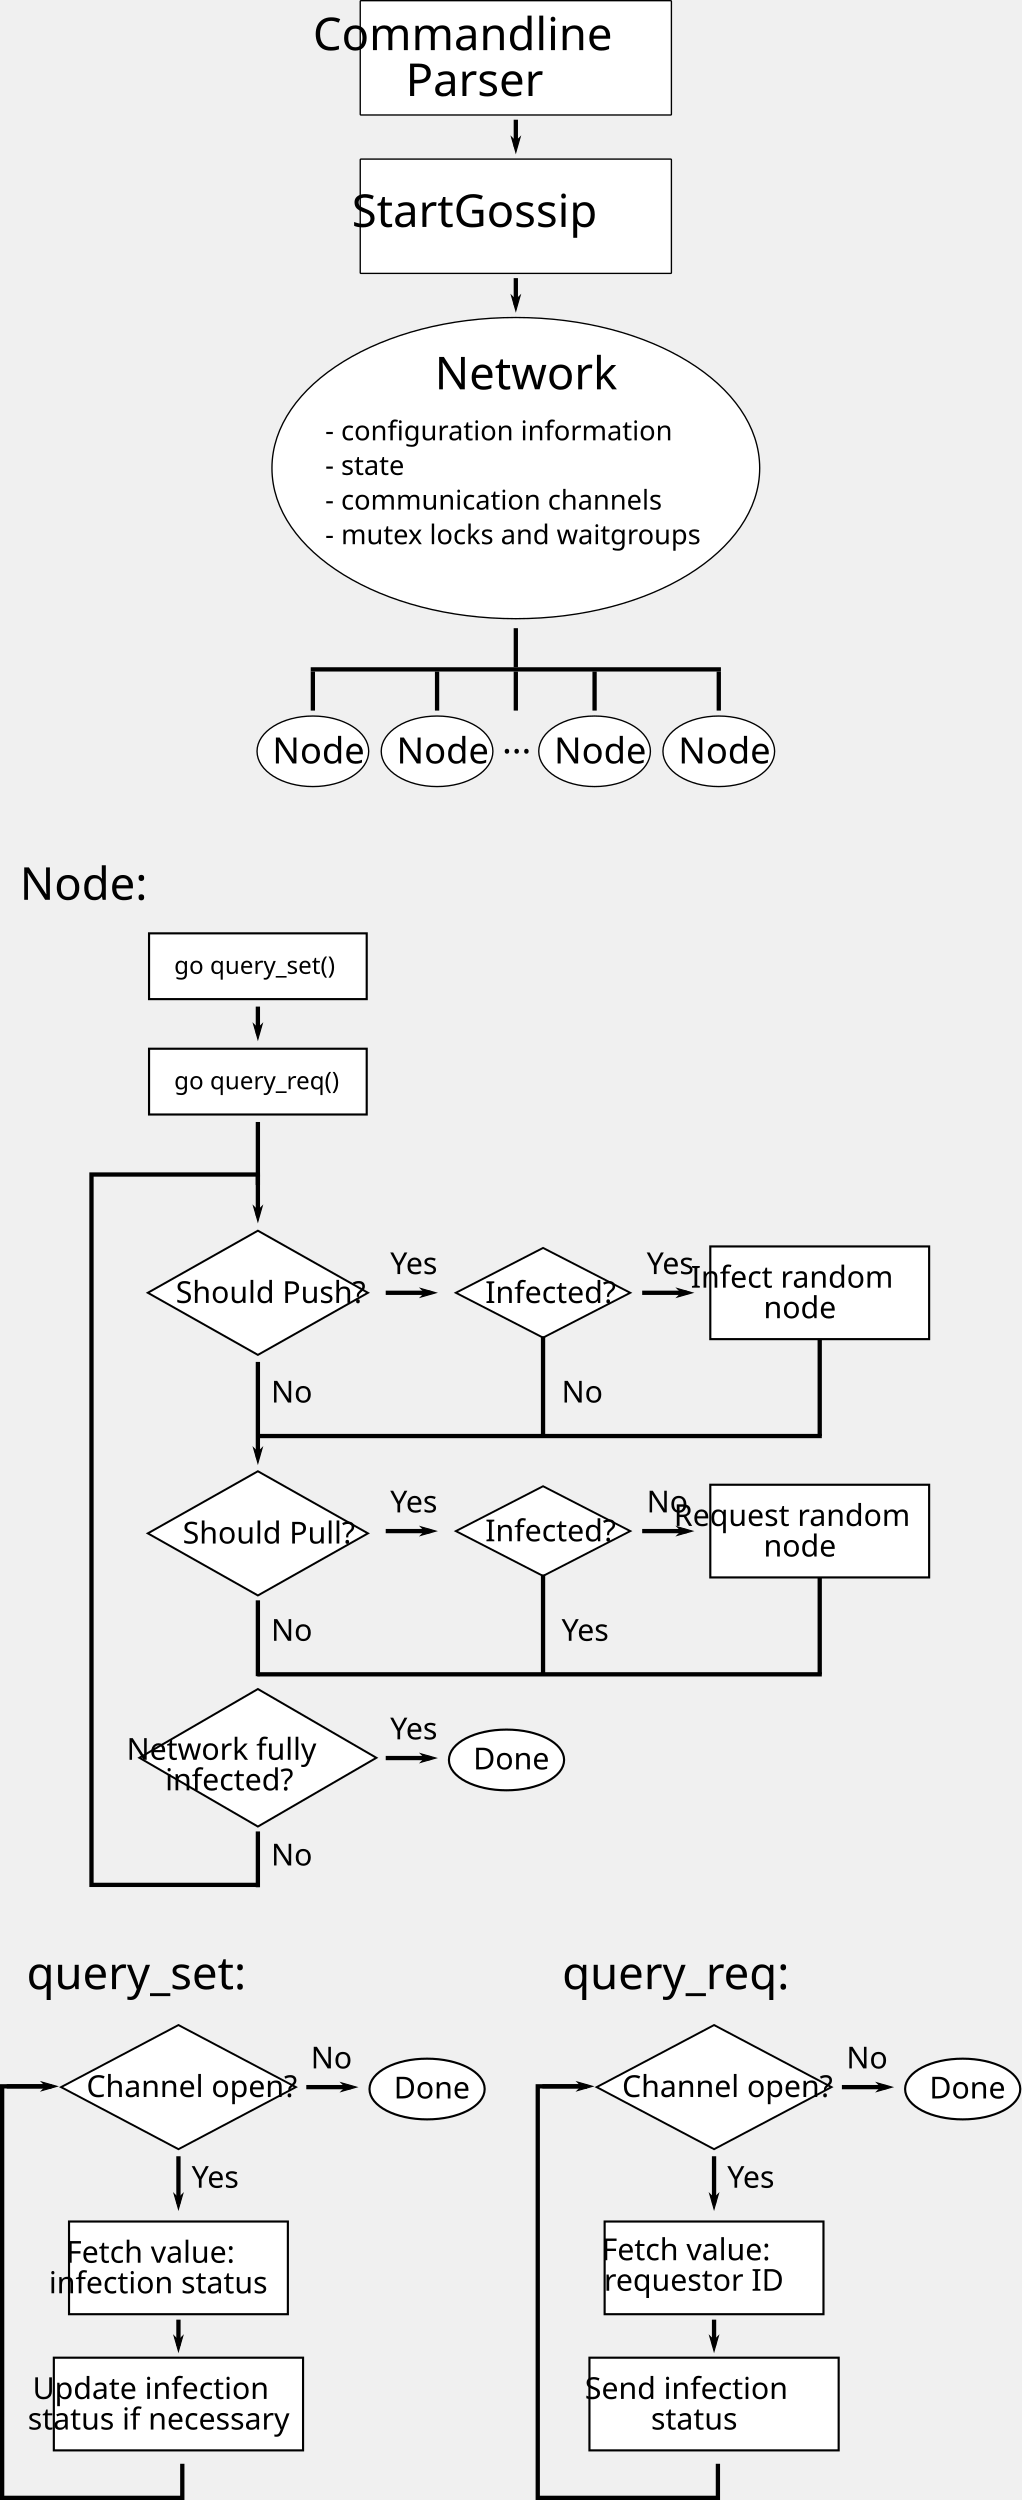
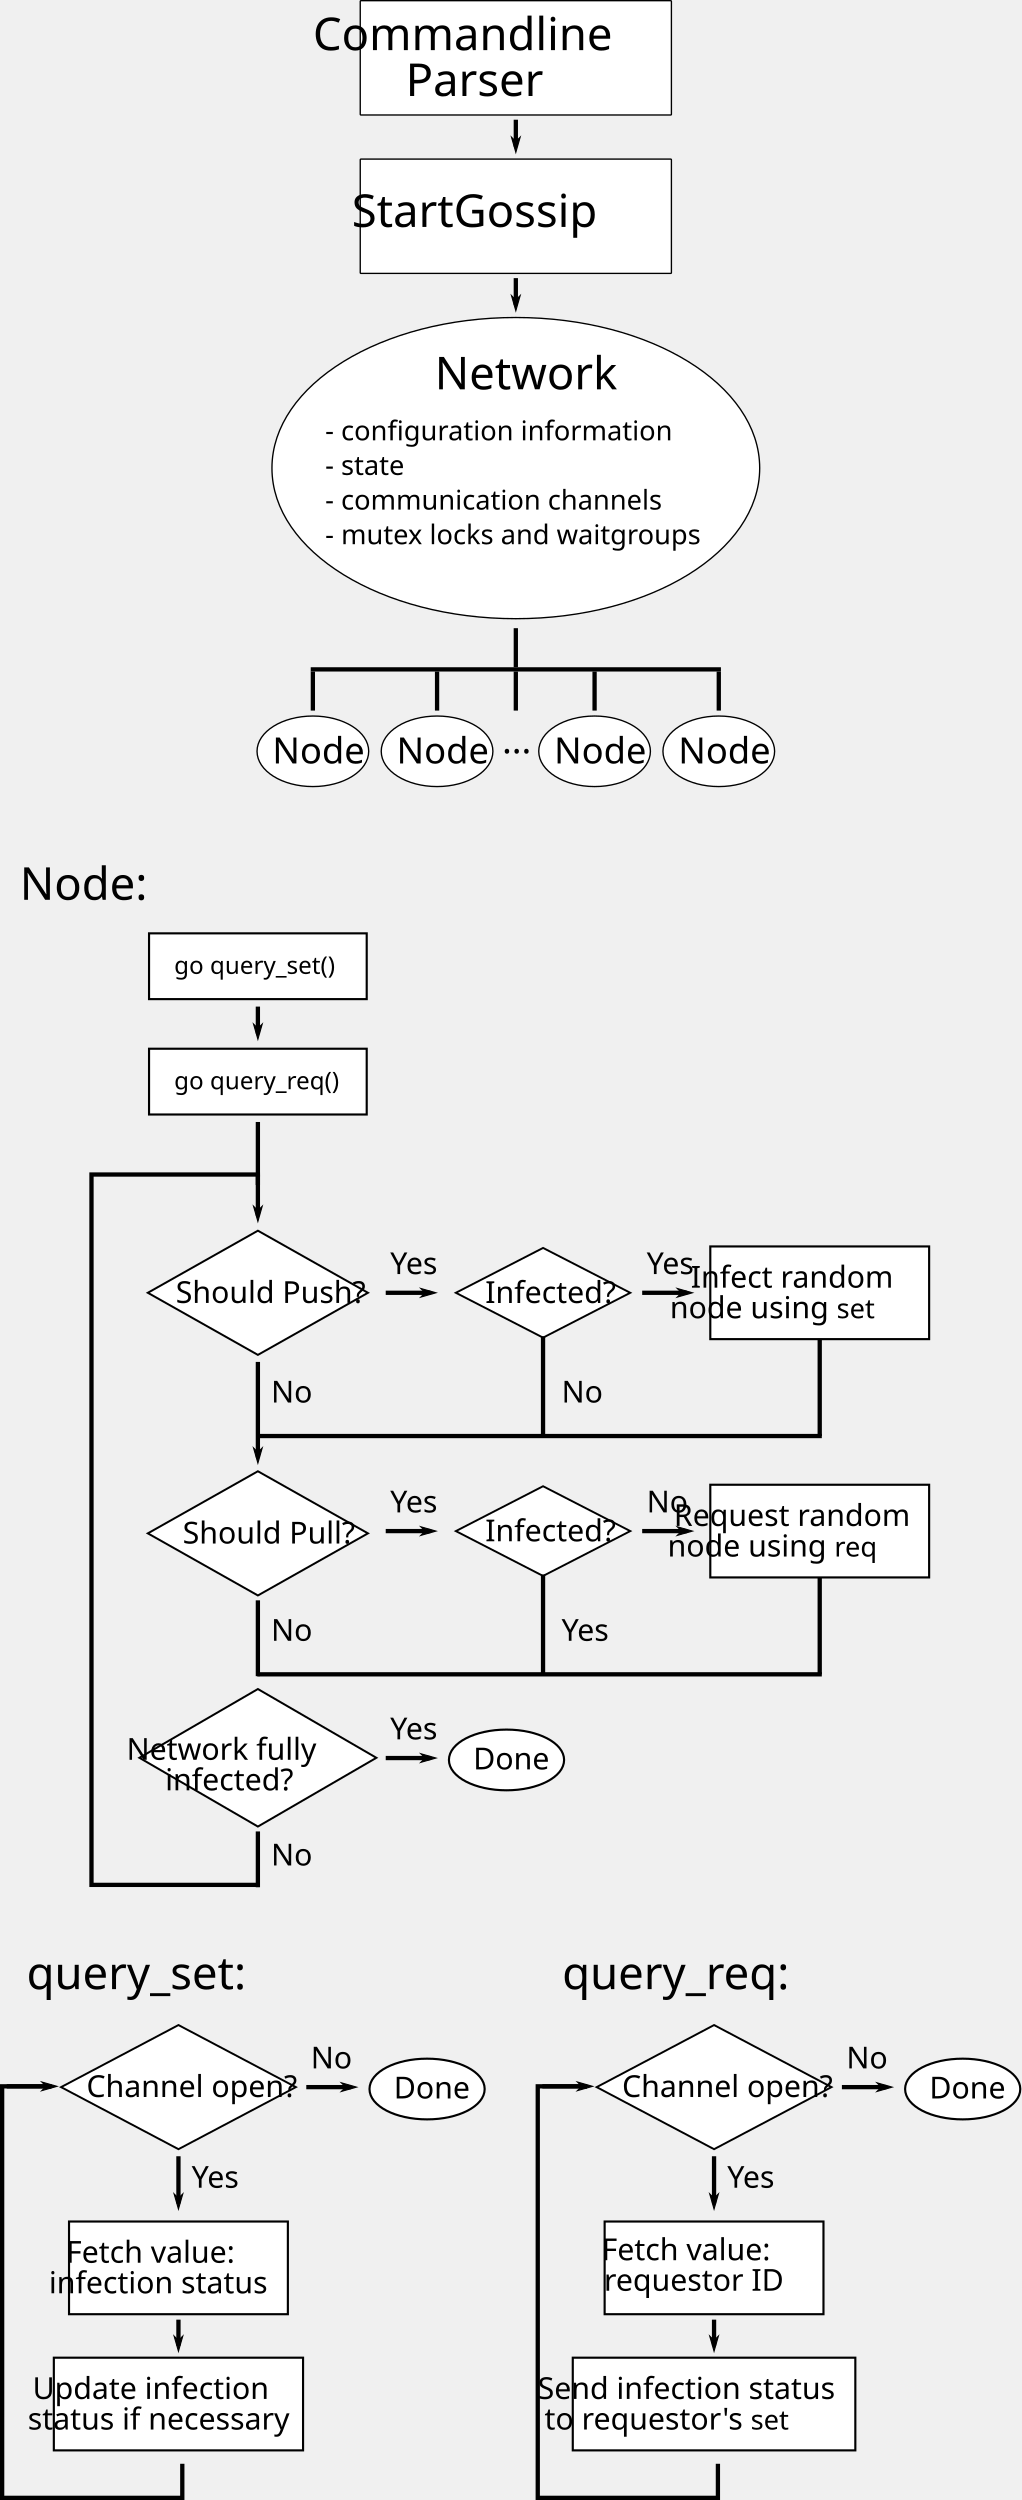
<svg xmlns="http://www.w3.org/2000/svg" width="238.138mm" height="582.905mm" viewBox="0 0 238.138 582.905" version="1.1" id="svg5">
  <defs id="defs2">
    <marker style="overflow:visible" id="Arrow1Send" refX="0" refY="0" orient="auto">
      <path transform="matrix(-0.2,0,0,-0.2,-1.2,0)" style="fill:context-stroke;fill-rule:evenodd;stroke:context-stroke;stroke-width:1pt" d="M 0,0 5,-5 -12.5,0 5,5 Z" id="path32544" />
    </marker>
    <marker style="overflow:visible" id="Arrow1Mend" refX="0" refY="0" orient="auto">
      <path transform="matrix(-0.4,0,0,-0.4,-4,0)" style="fill:context-stroke;fill-rule:evenodd;stroke:context-stroke;stroke-width:1pt" d="M 0,0 5,-5 -12.5,0 5,5 Z" id="path32538" />
    </marker>
    <marker style="overflow:visible" id="Arrow1Lend" refX="0" refY="0" orient="auto">
      <path transform="matrix(-0.8,0,0,-0.8,-10,0)" style="fill:context-stroke;fill-rule:evenodd;stroke:context-stroke;stroke-width:1pt" d="M 0,0 5,-5 -12.5,0 5,5 Z" id="path32532" />
    </marker>
    <marker style="overflow:visible" id="Arrow1Lstart" refX="0" refY="0" orient="auto">
      <path transform="matrix(0.8,0,0,0.8,10,0)" style="fill:context-stroke;fill-rule:evenodd;stroke:context-stroke;stroke-width:1pt" d="M 0,0 5,-5 -12.5,0 5,5 Z" id="path32529" />
    </marker>
    <marker style="overflow:visible" id="Arrow1Send-3" refX="0" refY="0" orient="auto">
      <path transform="matrix(-0.2,0,0,-0.2,-1.2,0)" style="fill:context-stroke;fill-rule:evenodd;stroke:context-stroke;stroke-width:1pt" d="M 0,0 5,-5 -12.5,0 5,5 Z" id="path32544-5" />
    </marker>
    <marker style="overflow:visible" id="Arrow1Send-3-9" refX="0" refY="0" orient="auto">
      <path transform="matrix(-0.2,0,0,-0.2,-1.2,0)" style="fill:context-stroke;fill-rule:evenodd;stroke:context-stroke;stroke-width:1pt" d="M 0,0 5,-5 -12.5,0 5,5 Z" id="path32544-5-3" />
    </marker>
    <marker style="overflow:visible" id="Arrow1Send-8" refX="0" refY="0" orient="auto">
      <path transform="matrix(-0.2,0,0,-0.2,-1.2,0)" style="fill:context-stroke;fill-rule:evenodd;stroke:context-stroke;stroke-width:1pt" d="M 0,0 5,-5 -12.5,0 5,5 Z" id="path32544-7" />
    </marker>
    <marker style="overflow:visible" id="Arrow1Send-2" refX="0" refY="0" orient="auto">
      <path transform="matrix(-0.2,0,0,-0.2,-1.2,0)" style="fill:context-stroke;fill-rule:evenodd;stroke:context-stroke;stroke-width:1pt" d="M 0,0 5,-5 -12.5,0 5,5 Z" id="path32544-0" />
    </marker>
  </defs>
  <g id="layer1" transform="translate(-4.883948,-3.743429)">
    <g id="g20457" transform="translate(18.52083,1.5266736e-5)">
      <ellipse style="fill:#ffffff;stroke:#000000;stroke-width:0.635;stroke-linecap:square;stroke-linejoin:round;paint-order:markers stroke fill" id="path868" cx="106.634" cy="112.887" rx="56.702" ry="34.954" />
      <text xml:space="preserve" style="font-style:normal;font-weight:normal;font-size:10.583px;line-height:1.25;font-family:sans-serif;fill:#000000;fill-opacity:1;stroke:none;stroke-width:0.265" x="87.723" y="94.516" id="text1700">
        <tspan id="tspan1698" style="font-style:normal;font-variant:normal;font-weight:normal;font-stretch:normal;font-family:Calibri;-inkscape-font-specification:Calibri;stroke-width:0.265" x="87.723" y="94.516">Network</tspan>
      </text>
      <text xml:space="preserve" style="font-style:normal;font-weight:normal;font-size:6.35px;line-height:1.25;font-family:sans-serif;fill:#000000;fill-opacity:1;stroke:none;stroke-width:0.265" x="62.184" y="106.404" id="text3368">
        <tspan id="tspan3366" style="font-style:normal;font-variant:normal;font-weight:normal;font-stretch:normal;font-size:6.35px;font-family:Iosevka;-inkscape-font-specification:Iosevka;stroke-width:0.265" x="62.184" y="106.404">- configuration information</tspan>
        <tspan style="font-style:normal;font-variant:normal;font-weight:normal;font-stretch:normal;font-size:6.35px;font-family:Iosevka;-inkscape-font-specification:Iosevka;stroke-width:0.265" x="62.184" y="114.48" id="tspan12208">- state</tspan>
        <tspan style="font-style:normal;font-variant:normal;font-weight:normal;font-stretch:normal;font-size:6.35px;font-family:Iosevka;-inkscape-font-specification:Iosevka;stroke-width:0.265" x="62.184" y="122.557" id="tspan12608">- communication channels</tspan>
        <tspan style="font-style:normal;font-variant:normal;font-weight:normal;font-stretch:normal;font-size:6.35px;font-family:Iosevka;-inkscape-font-specification:Iosevka;stroke-width:0.265" x="62.184" y="130.633" id="tspan12408">- mutex locks and waitgroups</tspan>
      </text>
    </g>
    <g id="g20468" transform="translate(18.52083)">
      <rect style="fill:#ffffff;stroke:#000000;stroke-width:0.635;stroke-linecap:square;stroke-linejoin:round;paint-order:markers stroke fill" id="rect13966" width="72.234" height="26.334" x="70.517" y="4.061" />
      <text xml:space="preserve" style="font-style:normal;font-weight:normal;font-size:10.583px;line-height:1;font-family:sans-serif;fill:#000000;fill-opacity:1;stroke:none;stroke-width:0.265" x="106.636" y="15.435" id="text14322">
        <tspan id="tspan14320" style="font-style:normal;font-variant:normal;font-weight:normal;font-stretch:normal;font-family:Calibri;-inkscape-font-specification:Calibri;text-align:center;text-anchor:middle;stroke-width:0.265" x="106.636" y="15.435">Commandline</tspan>
        <tspan style="font-style:normal;font-variant:normal;font-weight:normal;font-stretch:normal;font-family:Calibri;-inkscape-font-specification:Calibri;text-align:center;text-anchor:middle;stroke-width:0.265" x="106.636" y="26.121" id="tspan15166">Parser</tspan>
      </text>
    </g>
    <g id="g20462" transform="translate(18.52083,-1.11031)">
      <rect style="fill:#ffffff;stroke:#000000;stroke-width:0.635;stroke-linecap:square;stroke-linejoin:round;paint-order:markers stroke fill" id="rect18771" width="72.234" height="26.334" x="70.517" y="42.108" />
      <text xml:space="preserve" style="font-style:normal;font-weight:normal;font-size:10.583px;line-height:1;font-family:sans-serif;fill:#000000;fill-opacity:1;stroke:none;stroke-width:0.265" x="106.636" y="57.762" id="text18777">
        <tspan style="font-style:normal;font-variant:normal;font-weight:normal;font-stretch:normal;font-family:Calibri;-inkscape-font-specification:Calibri;text-align:center;text-anchor:middle;stroke-width:0.265" x="106.636" y="57.762" id="tspan18775">StartGossip</tspan>
      </text>
    </g>
    <g id="g28810" transform="translate(18.52083,-1.5875)">
      <g id="g25513" transform="translate(-1.093044,20.61222)">
        <ellipse style="fill:#ffffff;stroke:#000000;stroke-width:0.635;stroke-linecap:square;stroke-linejoin:round;paint-order:markers stroke fill" id="path20492" cx="60.405" cy="159.894" rx="12.859" ry="8.064" />
        <text xml:space="preserve" style="font-style:normal;font-weight:normal;font-size:8.467px;line-height:1.25;font-family:sans-serif;fill:#000000;fill-opacity:1;stroke:none;stroke-width:0.265" x="50.957" y="162.726" id="text21324">
          <tspan id="tspan21322" style="font-style:normal;font-variant:normal;font-weight:normal;font-stretch:normal;font-size:8.467px;font-family:Calibri;-inkscape-font-specification:Calibri;stroke-width:0.265" x="50.957" y="162.726">Node</tspan>
        </text>
      </g>
      <g id="g25521" transform="translate(27.86531,20.61222)">
        <ellipse style="fill:#ffffff;stroke:#000000;stroke-width:0.635;stroke-linecap:square;stroke-linejoin:round;paint-order:markers stroke fill" id="ellipse25515" cx="60.405" cy="159.894" rx="12.859" ry="8.064" />
        <text xml:space="preserve" style="font-style:normal;font-weight:normal;font-size:8.467px;line-height:1.25;font-family:sans-serif;fill:#000000;fill-opacity:1;stroke:none;stroke-width:0.265" x="50.957" y="162.726" id="text25519">
          <tspan id="tspan25517" style="font-style:normal;font-variant:normal;font-weight:normal;font-stretch:normal;font-size:8.467px;font-family:Calibri;-inkscape-font-specification:Calibri;stroke-width:0.265" x="50.957" y="162.726">Node</tspan>
        </text>
      </g>
      <g id="g25537" transform="translate(64.59196,20.61222)">
        <ellipse style="fill:#ffffff;stroke:#000000;stroke-width:0.635;stroke-linecap:square;stroke-linejoin:round;paint-order:markers stroke fill" id="ellipse25531" cx="60.405" cy="159.894" rx="12.859" ry="8.064" />
        <text xml:space="preserve" style="font-style:normal;font-weight:normal;font-size:8.467px;line-height:1.25;font-family:sans-serif;fill:#000000;fill-opacity:1;stroke:none;stroke-width:0.265" x="50.957" y="162.726" id="text25535">
          <tspan id="tspan25533" style="font-style:normal;font-variant:normal;font-weight:normal;font-stretch:normal;font-size:8.467px;font-family:Calibri;-inkscape-font-specification:Calibri;stroke-width:0.265" x="50.957" y="162.726">Node</tspan>
        </text>
      </g>
      <g id="g25569" transform="translate(93.55031,20.61222)">
        <ellipse style="fill:#ffffff;stroke:#000000;stroke-width:0.635;stroke-linecap:square;stroke-linejoin:round;paint-order:markers stroke fill" id="ellipse25563" cx="60.405" cy="159.894" rx="12.859" ry="8.064" />
        <text xml:space="preserve" style="font-style:normal;font-weight:normal;font-size:8.467px;line-height:1.25;font-family:sans-serif;fill:#000000;fill-opacity:1;stroke:none;stroke-width:0.265" x="50.957" y="162.726" id="text25567">
          <tspan id="tspan25565" style="font-style:normal;font-variant:normal;font-weight:normal;font-stretch:normal;font-size:8.467px;font-family:Calibri;-inkscape-font-specification:Calibri;stroke-width:0.265" x="50.957" y="162.726">Node</tspan>
        </text>
      </g>
      <text xml:space="preserve" style="font-style:normal;font-weight:normal;font-size:8.467px;line-height:1.25;font-family:sans-serif;fill:#000000;fill-opacity:1;stroke:none;stroke-width:0.265" x="103.428" y="180.951" id="text27480">
        <tspan id="tspan27478" style="font-style:normal;font-variant:normal;font-weight:normal;font-stretch:normal;font-size:8.467px;font-family:Calibri;-inkscape-font-specification:Calibri;stroke-width:0.265" x="103.428" y="180.951">...</tspan>
      </text>
    </g>
    <g id="g28819" transform="translate(18.52083)">
      <path style="fill:none;stroke:#000000;stroke-width:1;stroke-linecap:butt;stroke-linejoin:miter;stroke-miterlimit:4;stroke-dasharray:none;stroke-opacity:1" d="m 106.634,150.212 v 9.107" id="path28457" />
      <path style="fill:none;stroke:#000000;stroke-width:1;stroke-linecap:butt;stroke-linejoin:miter;stroke-miterlimit:4;stroke-dasharray:none;stroke-opacity:1" d="m 59.312,160.319 v 9.107" id="path28539" />
      <path style="fill:none;stroke:#000000;stroke-width:1;stroke-linecap:butt;stroke-linejoin:miter;stroke-miterlimit:4;stroke-dasharray:none;stroke-opacity:1" d="m 153.956,160.319 v 9.107" id="path28569" />
      <path style="fill:none;stroke:#000000;stroke-width:1;stroke-linecap:butt;stroke-linejoin:miter;stroke-miterlimit:4;stroke-dasharray:none;stroke-opacity:1" d="m 88.271,160.319 v 9.107" id="path28573" />
      <path style="fill:none;stroke:#000000;stroke-width:1;stroke-linecap:butt;stroke-linejoin:miter;stroke-miterlimit:4;stroke-dasharray:none;stroke-opacity:1" d="m 106.634,160.319 v 9.107" id="path28575" />
      <path style="fill:none;stroke:#000000;stroke-width:1;stroke-linecap:butt;stroke-linejoin:miter;stroke-miterlimit:4;stroke-dasharray:none;stroke-opacity:1" d="m 124.997,160.319 v 9.107" id="path28571" />
      <path style="fill:none;stroke:#000000;stroke-width:1;stroke-linecap:square;stroke-linejoin:miter;stroke-miterlimit:4;stroke-dasharray:none;stroke-opacity:1" d="M 153.956,159.819 H 59.312" id="path28659" />
    </g>
    <text xml:space="preserve" style="font-style:normal;font-weight:normal;font-size:10.583px;line-height:1.25;font-family:sans-serif;fill:#000000;fill-opacity:1;stroke:none;stroke-width:0.265" x="9.5" y="213.537" id="text31419">
      <tspan id="tspan31417" style="font-style:normal;font-variant:normal;font-weight:normal;font-stretch:normal;font-family:Calibri;-inkscape-font-specification:Calibri;stroke-width:0.265" x="9.5" y="213.537">Node:</tspan>
    </text>
    <path style="fill:none;stroke:#000000;stroke-width:1;stroke-linecap:butt;stroke-linejoin:miter;stroke-miterlimit:4;stroke-dasharray:none;stroke-opacity:1;marker-end:url(#Arrow1Send)" d="m 125.155,31.656 v 6.294" id="path32527" />
    <path style="fill:none;stroke:#000000;stroke-width:1;stroke-linecap:butt;stroke-linejoin:miter;stroke-miterlimit:4;stroke-dasharray:none;stroke-opacity:1;marker-end:url(#Arrow1Send)" d="m 125.155,68.592 v 6.294" id="path32901" />
    <g id="g41068" transform="translate(-42.86249,78.95721)">
      <rect style="fill:#ffffff;stroke:#000000;stroke-width:1.109;stroke-linecap:butt;stroke-linejoin:miter;stroke-miterlimit:4;stroke-dasharray:none;paint-order:markers stroke fill" id="rect32925" width="22.312" height="22.312" x="334.165" y="138.087" transform="matrix(0.8892588,0.4574044,-0.8892588,0.4574044,0,0)" />
      <text xml:space="preserve" style="font-style:normal;font-weight:normal;font-size:7.056px;line-height:1.25;font-family:sans-serif;fill:#000000;fill-opacity:1;stroke:none;stroke-width:0.265" x="160.885" y="228.594" id="text33951">
        <tspan id="tspan33949" style="font-style:normal;font-variant:normal;font-weight:normal;font-stretch:normal;font-size:7.056px;font-family:Calibri;-inkscape-font-specification:Calibri;stroke-width:0.265" x="160.885" y="228.594">Infected?</tspan>
      </text>
    </g>
    <g id="g41073" transform="translate(-42.8625,79.375)">
      <rect style="fill:#ffffff;stroke:#000000;stroke-width:1.081;stroke-linecap:butt;stroke-linejoin:miter;stroke-miterlimit:4;stroke-dasharray:none;paint-order:markers stroke fill" id="rect35965" width="28.925" height="28.925" x="277.229" y="153.371" transform="matrix(0.8709499,0.4913718,-0.8709499,0.4913718,0,0)" />
      <text xml:space="preserve" style="font-style:normal;font-weight:normal;font-size:7.056px;line-height:1.25;font-family:sans-serif;fill:#000000;fill-opacity:1;stroke:none;stroke-width:0.265" x="88.721" y="228.165" id="text35969">
        <tspan id="tspan35967" style="font-style:normal;font-variant:normal;font-weight:normal;font-stretch:normal;font-size:7.056px;font-family:Calibri;-inkscape-font-specification:Calibri;stroke-width:0.265" x="88.721" y="228.165">Should Push?</tspan>
      </text>
    </g>
    <g id="g45888" transform="translate(-42.8625,79.375)">
      <path style="fill:none;stroke:#000000;stroke-width:1;stroke-linecap:butt;stroke-linejoin:miter;stroke-miterlimit:4;stroke-dasharray:none;stroke-opacity:1;marker-end:url(#Arrow1Send-3)" d="M 137.683,225.798 H 148.077" id="path32527-6" />
      <text xml:space="preserve" style="font-style:normal;font-weight:normal;font-size:7.056px;line-height:1.25;font-family:sans-serif;fill:#000000;fill-opacity:1;stroke:none;stroke-width:0.265" x="138.731" y="221.436" id="text42389">
        <tspan id="tspan42387" style="font-style:normal;font-variant:normal;font-weight:normal;font-stretch:normal;font-size:7.056px;font-family:Calibri;-inkscape-font-specification:Calibri;stroke-width:0.265" x="138.731" y="221.436">Yes</tspan>
      </text>
    </g>
    <g id="g45947" transform="translate(16.93333,79.375)">
      <path style="fill:none;stroke:#000000;stroke-width:1;stroke-linecap:butt;stroke-linejoin:miter;stroke-miterlimit:4;stroke-dasharray:none;stroke-opacity:1;marker-end:url(#Arrow1Send-3)" d="M 137.683,225.798 H 148.077" id="path45941" />
      <text xml:space="preserve" style="font-style:normal;font-weight:normal;font-size:7.056px;line-height:1.25;font-family:sans-serif;fill:#000000;fill-opacity:1;stroke:none;stroke-width:0.265" x="138.731" y="221.436" id="text45945">
        <tspan id="tspan45943" style="font-style:normal;font-variant:normal;font-weight:normal;font-stretch:normal;font-size:7.056px;font-family:Calibri;-inkscape-font-specification:Calibri;stroke-width:0.265" x="138.731" y="221.436">Yes</tspan>
      </text>
    </g>
    <rect style="fill:#ffffff;stroke:#000000;stroke-width:1;stroke-linecap:butt;stroke-linejoin:miter;stroke-miterlimit:4;stroke-dasharray:none;paint-order:markers stroke fill" id="rect45971" width="50.524" height="21.11" x="170.749" y="294.618" />
    <text xml:space="preserve" style="font-style:normal;font-weight:normal;font-size:7.056px;line-height:1;font-family:sans-serif;fill:#000000;fill-opacity:1;stroke:none;stroke-width:0.265" x="195.97" y="303.977" id="text47449">
      <tspan id="tspan47447" style="font-style:normal;font-variant:normal;font-weight:normal;font-stretch:normal;font-size:7.056px;font-family:Calibri;-inkscape-font-specification:Calibri;text-align:center;text-anchor:middle;stroke-width:0.265" x="195.97" y="303.977">Infect random</tspan>
-       <tspan style="font-style:normal;font-variant:normal;font-weight:normal;font-stretch:normal;font-size:7.056px;font-family:Calibri;-inkscape-font-specification:Calibri;text-align:center;text-anchor:middle;stroke-width:0.265" x="195.97" y="311.102" id="tspan50679">node</tspan>
+       <tspan style="font-style:normal;font-variant:normal;font-weight:normal;font-stretch:normal;font-size:7.056px;font-family:Calibri;-inkscape-font-specification:Calibri;text-align:center;text-anchor:middle;stroke-width:0.265" x="195.97" y="311.102" id="tspan50679">node using <tspan style="font-style:normal;font-variant:normal;font-weight:normal;font-stretch:normal;font-size:6.35px;font-family:Iosevka;-inkscape-font-specification:Iosevka" id="tspan2160">set</tspan>
+       </tspan>
    </text>
    <path style="fill:none;stroke:#000000;stroke-width:1;stroke-linecap:butt;stroke-linejoin:miter;stroke-miterlimit:4;stroke-dasharray:none;stroke-opacity:1" d="m 196.011,315.935 v 22.637" id="path56296" />
    <path style="fill:none;stroke:#000000;stroke-width:1;stroke-linecap:butt;stroke-linejoin:miter;stroke-miterlimit:4;stroke-dasharray:none;stroke-opacity:1" d="m 131.502,315.315 v 23.257" id="path56378" />
    <path style="fill:none;stroke:#000000;stroke-width:1;stroke-linecap:butt;stroke-linejoin:miter;stroke-miterlimit:4;stroke-dasharray:none;stroke-opacity:1;marker-end:url(#Arrow1Send)" d="m 65.012,321.29 v 22.275" id="path56380" />
    <text xml:space="preserve" style="font-style:normal;font-weight:normal;font-size:7.056px;line-height:1.25;font-family:sans-serif;fill:#000000;fill-opacity:1;stroke:none;stroke-width:0.265" x="68.091" y="330.752" id="text42389-6">
      <tspan id="tspan42387-1" style="font-style:normal;font-variant:normal;font-weight:normal;font-stretch:normal;font-size:7.056px;font-family:Calibri;-inkscape-font-specification:Calibri;stroke-width:0.265" x="68.091" y="330.752">No</tspan>
    </text>
    <g id="g57491" transform="translate(-42.8625,135.4667)">
      <rect style="fill:#ffffff;stroke:#000000;stroke-width:1.081;stroke-linecap:butt;stroke-linejoin:miter;stroke-miterlimit:4;stroke-dasharray:none;paint-order:markers stroke fill" id="rect57485" width="28.925" height="28.925" x="277.229" y="153.371" transform="matrix(0.8709499,0.4913718,-0.8709499,0.4913718,0,0)" />
      <text xml:space="preserve" style="font-style:normal;font-weight:normal;font-size:7.056px;line-height:1.25;font-family:sans-serif;fill:#000000;fill-opacity:1;stroke:none;stroke-width:0.265" x="90.335" y="228.165" id="text57489">
        <tspan id="tspan57487" style="font-style:normal;font-variant:normal;font-weight:normal;font-stretch:normal;font-size:7.056px;font-family:Calibri;-inkscape-font-specification:Calibri;stroke-width:0.265" x="90.335" y="228.165">Should Pull?</tspan>
      </text>
    </g>
    <path style="fill:none;stroke:#000000;stroke-width:1;stroke-linecap:square;stroke-linejoin:miter;stroke-miterlimit:4;stroke-dasharray:none;stroke-opacity:1" d="M 195.999,338.572 H 65.368" id="path58672" />
    <text xml:space="preserve" style="font-style:normal;font-weight:normal;font-size:7.056px;line-height:1.25;font-family:sans-serif;fill:#000000;fill-opacity:1;stroke:none;stroke-width:0.265" x="135.824" y="330.752" id="text58801">
      <tspan id="tspan58799" style="font-style:normal;font-variant:normal;font-weight:normal;font-stretch:normal;font-size:7.056px;font-family:Calibri;-inkscape-font-specification:Calibri;stroke-width:0.265" x="135.824" y="330.752">No</tspan>
    </text>
    <g id="g58809" transform="translate(-42.86249,134.5197)">
      <rect style="fill:#ffffff;stroke:#000000;stroke-width:1.109;stroke-linecap:butt;stroke-linejoin:miter;stroke-miterlimit:4;stroke-dasharray:none;paint-order:markers stroke fill" id="rect58803" width="22.312" height="22.312" x="334.165" y="138.087" transform="matrix(0.8892588,0.4574044,-0.8892588,0.4574044,0,0)" />
      <text xml:space="preserve" style="font-style:normal;font-weight:normal;font-size:7.056px;line-height:1.25;font-family:sans-serif;fill:#000000;fill-opacity:1;stroke:none;stroke-width:0.265" x="160.885" y="228.594" id="text58807">
        <tspan id="tspan58805" style="font-style:normal;font-variant:normal;font-weight:normal;font-stretch:normal;font-size:7.056px;font-family:Calibri;-inkscape-font-specification:Calibri;stroke-width:0.265" x="160.885" y="228.594">Infected?</tspan>
      </text>
    </g>
    <g id="g58817" transform="translate(-42.8625,134.9375)">
      <path style="fill:none;stroke:#000000;stroke-width:1;stroke-linecap:butt;stroke-linejoin:miter;stroke-miterlimit:4;stroke-dasharray:none;stroke-opacity:1;marker-end:url(#Arrow1Send-3)" d="M 137.683,225.798 H 148.077" id="path58811" />
      <text xml:space="preserve" style="font-style:normal;font-weight:normal;font-size:7.056px;line-height:1.25;font-family:sans-serif;fill:#000000;fill-opacity:1;stroke:none;stroke-width:0.265" x="138.731" y="221.436" id="text58815">
        <tspan id="tspan58813" style="font-style:normal;font-variant:normal;font-weight:normal;font-stretch:normal;font-size:7.056px;font-family:Calibri;-inkscape-font-specification:Calibri;stroke-width:0.265" x="138.731" y="221.436">Yes</tspan>
      </text>
    </g>
    <g id="g58825" transform="translate(16.93333,134.9375)">
      <path style="fill:none;stroke:#000000;stroke-width:1;stroke-linecap:butt;stroke-linejoin:miter;stroke-miterlimit:4;stroke-dasharray:none;stroke-opacity:1;marker-end:url(#Arrow1Send-3)" d="M 137.683,225.798 H 148.077" id="path58819" />
      <text xml:space="preserve" style="font-style:normal;font-weight:normal;font-size:7.056px;line-height:1.25;font-family:sans-serif;fill:#000000;fill-opacity:1;stroke:none;stroke-width:0.265" x="138.731" y="221.436" id="text58823">
        <tspan id="tspan58821" style="font-style:normal;font-variant:normal;font-weight:normal;font-stretch:normal;font-size:7.056px;font-family:Calibri;-inkscape-font-specification:Calibri;stroke-width:0.265" x="138.731" y="221.436">No</tspan>
      </text>
    </g>
    <rect style="fill:#ffffff;stroke:#000000;stroke-width:1;stroke-linecap:butt;stroke-linejoin:miter;stroke-miterlimit:4;stroke-dasharray:none;paint-order:markers stroke fill" id="rect58827" width="50.524" height="21.11" x="170.749" y="350.18" />
    <text xml:space="preserve" style="font-style:normal;font-weight:normal;font-size:7.056px;line-height:1;font-family:sans-serif;fill:#000000;fill-opacity:1;stroke:none;stroke-width:0.265" x="195.97" y="359.54" id="text58833">
      <tspan id="tspan58829" style="font-style:normal;font-variant:normal;font-weight:normal;font-stretch:normal;font-size:7.056px;font-family:Calibri;-inkscape-font-specification:Calibri;text-align:center;text-anchor:middle;stroke-width:0.265" x="195.97" y="359.54">Request random</tspan>
-       <tspan style="font-style:normal;font-variant:normal;font-weight:normal;font-stretch:normal;font-size:7.056px;font-family:Calibri;-inkscape-font-specification:Calibri;text-align:center;text-anchor:middle;stroke-width:0.265" x="195.97" y="366.664" id="tspan58831">node</tspan>
+       <tspan style="font-style:normal;font-variant:normal;font-weight:normal;font-stretch:normal;font-size:7.056px;font-family:Calibri;-inkscape-font-specification:Calibri;text-align:center;text-anchor:middle;stroke-width:0.265" x="195.97" y="366.664" id="tspan58831">node using <tspan style="font-style:normal;font-variant:normal;font-weight:normal;font-stretch:normal;font-size:6.35px;font-family:Iosevka;-inkscape-font-specification:Iosevka" id="tspan4328">req</tspan>
+       </tspan>
    </text>
    <path style="fill:none;stroke:#000000;stroke-width:1;stroke-linecap:butt;stroke-linejoin:miter;stroke-miterlimit:4;stroke-dasharray:none;stroke-opacity:1" d="m 196.011,371.498 v 22.637" id="path61523" />
    <path style="fill:none;stroke:#000000;stroke-width:1;stroke-linecap:butt;stroke-linejoin:miter;stroke-miterlimit:4;stroke-dasharray:none;stroke-opacity:1" d="m 131.502,370.877 v 23.257" id="path61525" />
    <path style="fill:none;stroke:#000000;stroke-width:1;stroke-linecap:butt;stroke-linejoin:miter;stroke-miterlimit:4;stroke-dasharray:none;stroke-opacity:1;marker-end:url(#Arrow1Send)" d="m 65.012,277.628 v 9.587" id="path61527" />
    <path style="fill:none;stroke:#000000;stroke-width:1;stroke-linecap:square;stroke-linejoin:miter;stroke-miterlimit:4;stroke-dasharray:none;stroke-opacity:1" d="M 195.999,394.134 H 65.368" id="path61529" />
    <text xml:space="preserve" style="font-style:normal;font-weight:normal;font-size:7.056px;line-height:1.25;font-family:sans-serif;fill:#000000;fill-opacity:1;stroke:none;stroke-width:0.265" x="135.824" y="386.315" id="text61533">
      <tspan id="tspan61531" style="font-style:normal;font-variant:normal;font-weight:normal;font-stretch:normal;font-size:7.056px;font-family:Calibri;-inkscape-font-specification:Calibri;stroke-width:0.265" x="135.824" y="386.315">Yes</tspan>
    </text>
    <text xml:space="preserve" style="font-style:normal;font-weight:normal;font-size:7.056px;line-height:1.25;font-family:sans-serif;fill:#000000;fill-opacity:1;stroke:none;stroke-width:0.265" x="68.091" y="386.31" id="text61537">
      <tspan id="tspan61535" style="font-style:normal;font-variant:normal;font-weight:normal;font-stretch:normal;font-size:7.056px;font-family:Calibri;-inkscape-font-specification:Calibri;stroke-width:0.265" x="68.091" y="386.31">No</tspan>
    </text>
    <path style="fill:none;stroke:#000000;stroke-width:1;stroke-linecap:square;stroke-linejoin:miter;stroke-miterlimit:4;stroke-dasharray:none;stroke-opacity:1" d="M 65.012,277.598 H 26.215 v 165.628 h 38.502" id="path62736" />
    <path style="fill:none;stroke:#000000;stroke-width:1;stroke-linecap:square;stroke-linejoin:miter;stroke-miterlimit:4;stroke-dasharray:none;stroke-opacity:1" d="m 65.012,377.382 v 16.683" id="path62862" />
    <g id="g66849" transform="translate(-3.204086,3.174992)">
      <rect style="fill:#ffffff;stroke:#000000;stroke-width:1;stroke-linecap:square;stroke-linejoin:miter;stroke-miterlimit:4;stroke-dasharray:none;paint-order:markers stroke fill" id="rect62908" width="50.25" height="14.834" x="43.091" y="218.441" />
      <text xml:space="preserve" style="font-style:normal;font-weight:normal;font-size:5.644px;line-height:1.25;font-family:sans-serif;fill:#000000;fill-opacity:1;stroke:none;stroke-width:0.265" x="48.692" y="227.63" id="text63542">
        <tspan id="tspan63540" style="font-style:normal;font-variant:normal;font-weight:normal;font-stretch:normal;font-size:5.644px;font-family:Iosevka;-inkscape-font-specification:Iosevka;stroke-width:0.265" x="48.692" y="227.63">go query_set()</tspan>
      </text>
    </g>
    <g id="g67956" transform="translate(-0.5291661,0.4443724)">
      <g id="g66857" transform="translate(-2.674919,24.34167)">
        <rect style="fill:#ffffff;stroke:#000000;stroke-width:1;stroke-linecap:square;stroke-linejoin:miter;stroke-miterlimit:4;stroke-dasharray:none;paint-order:markers stroke fill" id="rect66851" width="50.25" height="14.834" x="43.091" y="223.732" />
        <text xml:space="preserve" style="font-style:normal;font-weight:normal;font-size:5.644px;line-height:1.25;font-family:sans-serif;fill:#000000;fill-opacity:1;stroke:none;stroke-width:0.265" x="48.692" y="232.921" id="text66855">
          <tspan id="tspan66853" style="font-style:normal;font-variant:normal;font-weight:normal;font-stretch:normal;font-size:5.644px;font-family:Iosevka;-inkscape-font-specification:Iosevka;stroke-width:0.265" x="48.692" y="232.921">go query_req()</tspan>
        </text>
      </g>
    </g>
    <path style="fill:none;stroke:#000000;stroke-width:1;stroke-linecap:butt;stroke-linejoin:miter;stroke-miterlimit:4;stroke-dasharray:none;stroke-opacity:1;marker-end:url(#Arrow1Send-8)" d="m 65.012,238.444 v 6.294" id="path32901-9" />
    <path style="fill:none;stroke:#000000;stroke-width:1;stroke-linecap:butt;stroke-linejoin:miter;stroke-miterlimit:4;stroke-dasharray:none;stroke-opacity:1" d="m 65.012,265.347 v 14.697" id="path32901-2" />
    <text xml:space="preserve" style="font-style:normal;font-weight:normal;font-size:10.583px;line-height:1.25;font-family:sans-serif;fill:#000000;fill-opacity:1;stroke:none;stroke-width:0.265" x="11.088" y="467.536" id="text67960">
      <tspan id="tspan67958" style="font-style:normal;font-variant:normal;font-weight:normal;font-stretch:normal;font-family:Calibri;-inkscape-font-specification:Calibri;stroke-width:0.265" x="11.088" y="467.536">query_set:</tspan>
    </text>
    <g id="g69655" transform="translate(-61.38334,248.7084)">
      <rect style="fill:#ffffff;stroke:#000000;stroke-width:1.1;stroke-linecap:butt;stroke-linejoin:miter;stroke-miterlimit:4;stroke-dasharray:none;paint-order:markers stroke fill" id="rect69649" width="30.413" height="30.413" x="304.37" y="182.352" transform="matrix(0.8840828,0.4673302,-0.8840828,0.4673302,0,0)" />
      <text xml:space="preserve" style="font-style:normal;font-weight:normal;font-size:7.056px;line-height:1.25;font-family:sans-serif;fill:#000000;fill-opacity:1;stroke:none;stroke-width:0.265" x="86.418" y="243.974" id="text69653">
        <tspan id="tspan69651" style="font-style:normal;font-variant:normal;font-weight:normal;font-stretch:normal;font-size:7.056px;font-family:Calibri;-inkscape-font-specification:Calibri;stroke-width:0.265" x="86.418" y="243.974">Channel open?</tspan>
      </text>
    </g>
    <g id="g70083" transform="translate(-42.8625,186.2667)">
      <rect style="fill:#ffffff;stroke:#000000;stroke-width:1.073;stroke-linecap:butt;stroke-linejoin:miter;stroke-miterlimit:4;stroke-dasharray:none;paint-order:markers stroke fill" id="rect70077" width="31.402" height="31.402" x="273.098" y="148.371" transform="matrix(0.8648842,0.5019715,-0.8648842,0.5019715,0,0)" />
      <text xml:space="preserve" style="font-style:normal;font-weight:normal;font-size:7.056px;line-height:1;font-family:sans-serif;fill:#000000;fill-opacity:1;stroke:none;stroke-width:0.265" x="107.638" y="227.789" id="text70081">
        <tspan id="tspan70079" style="font-style:normal;font-variant:normal;font-weight:normal;font-stretch:normal;font-size:7.056px;font-family:Calibri;-inkscape-font-specification:Calibri;text-align:center;text-anchor:middle;stroke-width:0.265" x="107.638" y="227.789">Network fully</tspan>
        <tspan style="font-style:normal;font-variant:normal;font-weight:normal;font-stretch:normal;font-size:7.056px;font-family:Calibri;-inkscape-font-specification:Calibri;text-align:center;text-anchor:middle;stroke-width:0.265" x="107.638" y="234.914" id="tspan70682">infected?</tspan>
      </text>
    </g>
    <text xml:space="preserve" style="font-style:normal;font-weight:normal;font-size:7.056px;line-height:1.25;font-family:sans-serif;fill:#000000;fill-opacity:1;stroke:none;stroke-width:0.265" x="68.091" y="438.697" id="text70137">
      <tspan id="tspan70135" style="font-style:normal;font-variant:normal;font-weight:normal;font-stretch:normal;font-size:7.056px;font-family:Calibri;-inkscape-font-specification:Calibri;stroke-width:0.265" x="68.091" y="438.697">No</tspan>
    </text>
    <path style="fill:none;stroke:#000000;stroke-width:1;stroke-linecap:square;stroke-linejoin:miter;stroke-miterlimit:4;stroke-dasharray:none;stroke-opacity:1" d="m 65.012,431.265 v 12.013" id="path70139" />
    <g id="g71550" transform="translate(-42.8625,187.8542)">
      <path style="fill:none;stroke:#000000;stroke-width:1;stroke-linecap:butt;stroke-linejoin:miter;stroke-miterlimit:4;stroke-dasharray:none;stroke-opacity:1;marker-end:url(#Arrow1Send-3)" d="M 137.683,225.798 H 148.077" id="path71544" />
      <text xml:space="preserve" style="font-style:normal;font-weight:normal;font-size:7.056px;line-height:1.25;font-family:sans-serif;fill:#000000;fill-opacity:1;stroke:none;stroke-width:0.265" x="138.731" y="221.436" id="text71548">
        <tspan id="tspan71546" style="font-style:normal;font-variant:normal;font-weight:normal;font-stretch:normal;font-size:7.056px;font-family:Calibri;-inkscape-font-specification:Calibri;stroke-width:0.265" x="138.731" y="221.436">Yes</tspan>
      </text>
    </g>
    <ellipse style="fill:#ffffff;stroke:#000000;stroke-width:1;stroke-linecap:square;stroke-linejoin:miter;stroke-miterlimit:4;stroke-dasharray:none;paint-order:markers stroke fill" id="path71574" cx="122.984" cy="414.097" rx="13.176" ry="6.827" />
    <text xml:space="preserve" style="font-style:normal;font-weight:normal;font-size:7.056px;line-height:1.25;font-family:sans-serif;fill:#000000;fill-opacity:1;stroke:none;stroke-width:0.265" x="115.217" y="416.293" id="text72194">
      <tspan id="tspan72192" style="font-style:normal;font-variant:normal;font-weight:normal;font-stretch:normal;font-size:7.056px;font-family:Calibri;-inkscape-font-specification:Calibri;stroke-width:0.265" x="115.217" y="416.293">Done</tspan>
    </text>
    <g id="g73668" transform="translate(-61.38334,264.5835)">
      <path style="fill:none;stroke:#000000;stroke-width:1;stroke-linecap:butt;stroke-linejoin:miter;stroke-miterlimit:4;stroke-dasharray:none;stroke-opacity:1;marker-end:url(#Arrow1Send-3)" d="M 137.683,225.798 H 148.077" id="path73662" />
      <text xml:space="preserve" style="font-style:normal;font-weight:normal;font-size:7.056px;line-height:1.25;font-family:sans-serif;fill:#000000;fill-opacity:1;stroke:none;stroke-width:0.265" x="138.731" y="221.436" id="text73666">
        <tspan id="tspan73664" style="font-style:normal;font-variant:normal;font-weight:normal;font-stretch:normal;font-size:7.056px;font-family:Calibri;-inkscape-font-specification:Calibri;stroke-width:0.265" x="138.731" y="221.436">No</tspan>
      </text>
      <path style="fill:none;stroke:#000000;stroke-width:1;stroke-linecap:butt;stroke-linejoin:miter;stroke-miterlimit:4;stroke-dasharray:none;stroke-opacity:1;marker-end:url(#Arrow1Send-3)" d="M 67.837,225.612 H 78.23" id="path80935" />
    </g>
    <ellipse style="fill:#ffffff;stroke:#000000;stroke-width:1;stroke-linecap:square;stroke-linejoin:miter;stroke-miterlimit:4;stroke-dasharray:none;paint-order:markers stroke fill" id="ellipse73670" cx="104.463" cy="490.826" rx="13.176" ry="6.827" />
    <text xml:space="preserve" style="font-style:normal;font-weight:normal;font-size:7.056px;line-height:1.25;font-family:sans-serif;fill:#000000;fill-opacity:1;stroke:none;stroke-width:0.265" x="96.696" y="493.022" id="text73674">
      <tspan id="tspan73672" style="font-style:normal;font-variant:normal;font-weight:normal;font-stretch:normal;font-size:7.056px;font-family:Calibri;-inkscape-font-specification:Calibri;stroke-width:0.265" x="96.696" y="493.022">Done</tspan>
    </text>
    <path style="fill:none;stroke:#000000;stroke-width:1;stroke-linecap:butt;stroke-linejoin:miter;stroke-miterlimit:4;stroke-dasharray:none;stroke-opacity:1;marker-end:url(#Arrow1Send)" d="m 46.491,506.499 v 10.999" id="path76658" />
    <text xml:space="preserve" style="font-style:normal;font-weight:normal;font-size:7.056px;line-height:1.25;font-family:sans-serif;fill:#000000;fill-opacity:1;stroke:none;stroke-width:0.265" x="49.57" y="513.844" id="text76662">
      <tspan id="tspan76660" style="font-style:normal;font-variant:normal;font-weight:normal;font-stretch:normal;font-size:7.056px;font-family:Calibri;-inkscape-font-specification:Calibri;stroke-width:0.265" x="49.57" y="513.844">Yes</tspan>
    </text>
    <rect style="fill:#ffffff;stroke:#000000;stroke-width:1;stroke-linecap:butt;stroke-linejoin:miter;stroke-miterlimit:4;stroke-dasharray:none;paint-order:markers stroke fill" id="rect77636" width="50.524" height="21.11" x="21.229" y="521.968" />
    <text xml:space="preserve" style="font-style:normal;font-weight:normal;font-size:7.056px;line-height:1;font-family:sans-serif;fill:#000000;fill-opacity:1;stroke:none;stroke-width:0.265" x="46.364" y="531.328" id="text77642">
      <tspan style="font-style:normal;font-variant:normal;font-weight:normal;font-stretch:normal;font-size:7.056px;font-family:Calibri;-inkscape-font-specification:Calibri;text-align:center;text-anchor:middle;stroke-width:0.265" x="46.364" y="531.328" id="tspan77640">Fetch value:</tspan>
      <tspan style="font-style:normal;font-variant:normal;font-weight:normal;font-stretch:normal;font-size:7.056px;font-family:Calibri;-inkscape-font-specification:Calibri;text-align:center;text-anchor:middle;stroke-width:0.265" x="46.364" y="538.452" id="tspan83787">infection status</tspan>
    </text>
    <rect style="fill:#ffffff;stroke:#000000;stroke-width:1;stroke-linecap:butt;stroke-linejoin:miter;stroke-miterlimit:4;stroke-dasharray:none;paint-order:markers stroke fill" id="rect78737" width="57.607" height="21.11" x="17.688" y="553.718" />
    <text xml:space="preserve" style="font-style:normal;font-weight:normal;font-size:7.056px;line-height:1;font-family:sans-serif;fill:#000000;fill-opacity:1;stroke:none;stroke-width:0.265" x="46.453" y="563.09" id="text78741">
      <tspan style="font-style:normal;font-variant:normal;font-weight:normal;font-stretch:normal;font-size:7.056px;font-family:Calibri;-inkscape-font-specification:Calibri;text-align:center;text-anchor:middle;stroke-width:0.265" x="46.453" y="563.09" id="tspan78739">Update infection</tspan>
      <tspan style="font-style:normal;font-variant:normal;font-weight:normal;font-stretch:normal;font-size:7.056px;font-family:Calibri;-inkscape-font-specification:Calibri;text-align:center;text-anchor:middle;stroke-width:0.265" x="46.453" y="570.214" id="tspan78939">status if necessary</tspan>
    </text>
    <path style="fill:none;stroke:#000000;stroke-width:1;stroke-linecap:butt;stroke-linejoin:miter;stroke-miterlimit:4;stroke-dasharray:none;stroke-opacity:1;marker-end:url(#Arrow1Send)" d="m 46.491,544.599 v 6.051" id="path79747" />
    <path style="fill:none;stroke:#000000;stroke-width:1;stroke-linecap:butt;stroke-linejoin:miter;stroke-miterlimit:4;stroke-dasharray:none;stroke-opacity:1" d="m 47.389,578.203 v 7.945 H 5.384 V 490.196 H 16.847" id="path80640" />
    <text xml:space="preserve" style="font-style:normal;font-weight:normal;font-size:10.583px;line-height:1.25;font-family:sans-serif;fill:#000000;fill-opacity:1;stroke:none;stroke-width:0.265" x="135.971" y="467.536" id="text80939">
      <tspan id="tspan80937" style="font-style:normal;font-variant:normal;font-weight:normal;font-stretch:normal;font-family:Calibri;-inkscape-font-specification:Calibri;stroke-width:0.265" x="135.971" y="467.536">query_req:</tspan>
    </text>
    <g id="g80947" transform="translate(63.5,248.7084)">
      <rect style="fill:#ffffff;stroke:#000000;stroke-width:1.1;stroke-linecap:butt;stroke-linejoin:miter;stroke-miterlimit:4;stroke-dasharray:none;paint-order:markers stroke fill" id="rect80941" width="30.413" height="30.413" x="304.37" y="182.352" transform="matrix(0.8840828,0.4673302,-0.8840828,0.4673302,0,0)" />
      <text xml:space="preserve" style="font-style:normal;font-weight:normal;font-size:7.056px;line-height:1.25;font-family:sans-serif;fill:#000000;fill-opacity:1;stroke:none;stroke-width:0.265" x="86.418" y="243.974" id="text80945">
        <tspan id="tspan80943" style="font-style:normal;font-variant:normal;font-weight:normal;font-stretch:normal;font-size:7.056px;font-family:Calibri;-inkscape-font-specification:Calibri;stroke-width:0.265" x="86.418" y="243.974">Channel open?</tspan>
      </text>
    </g>
    <g id="g80957" transform="translate(63.5,264.5835)">
      <path style="fill:none;stroke:#000000;stroke-width:1;stroke-linecap:butt;stroke-linejoin:miter;stroke-miterlimit:4;stroke-dasharray:none;stroke-opacity:1;marker-end:url(#Arrow1Send-3)" d="M 137.683,225.798 H 148.077" id="path80949" />
      <text xml:space="preserve" style="font-style:normal;font-weight:normal;font-size:7.056px;line-height:1.25;font-family:sans-serif;fill:#000000;fill-opacity:1;stroke:none;stroke-width:0.265" x="138.731" y="221.436" id="text80953">
        <tspan id="tspan80951" style="font-style:normal;font-variant:normal;font-weight:normal;font-stretch:normal;font-size:7.056px;font-family:Calibri;-inkscape-font-specification:Calibri;stroke-width:0.265" x="138.731" y="221.436">No</tspan>
      </text>
      <path style="fill:none;stroke:#000000;stroke-width:1;stroke-linecap:butt;stroke-linejoin:miter;stroke-miterlimit:4;stroke-dasharray:none;stroke-opacity:1;marker-end:url(#Arrow1Send-3)" d="M 67.837,225.612 H 78.23" id="path80955" />
    </g>
    <ellipse style="fill:#ffffff;stroke:#000000;stroke-width:1;stroke-linecap:square;stroke-linejoin:miter;stroke-miterlimit:4;stroke-dasharray:none;paint-order:markers stroke fill" id="ellipse80959" cx="229.346" cy="490.826" rx="13.176" ry="6.827" />
    <text xml:space="preserve" style="font-style:normal;font-weight:normal;font-size:7.056px;line-height:1.25;font-family:sans-serif;fill:#000000;fill-opacity:1;stroke:none;stroke-width:0.265" x="221.579" y="493.022" id="text80963">
      <tspan id="tspan80961" style="font-style:normal;font-variant:normal;font-weight:normal;font-stretch:normal;font-size:7.056px;font-family:Calibri;-inkscape-font-specification:Calibri;stroke-width:0.265" x="221.579" y="493.022">Done</tspan>
    </text>
    <path style="fill:none;stroke:#000000;stroke-width:1;stroke-linecap:butt;stroke-linejoin:miter;stroke-miterlimit:4;stroke-dasharray:none;stroke-opacity:1;marker-end:url(#Arrow1Send)" d="m 171.374,506.499 v 10.999" id="path80965" />
    <text xml:space="preserve" style="font-style:normal;font-weight:normal;font-size:7.056px;line-height:1.25;font-family:sans-serif;fill:#000000;fill-opacity:1;stroke:none;stroke-width:0.265" x="174.454" y="513.844" id="text80969">
      <tspan id="tspan80967" style="font-style:normal;font-variant:normal;font-weight:normal;font-stretch:normal;font-size:7.056px;font-family:Calibri;-inkscape-font-specification:Calibri;stroke-width:0.265" x="174.454" y="513.844">Yes</tspan>
    </text>
    <rect style="fill:#ffffff;stroke:#000000;stroke-width:1;stroke-linecap:butt;stroke-linejoin:miter;stroke-miterlimit:4;stroke-dasharray:none;paint-order:markers stroke fill" id="rect80971" width="50.524" height="21.11" x="146.112" y="521.968" />
    <text xml:space="preserve" style="font-style:normal;font-weight:normal;font-size:7.056px;line-height:1;font-family:sans-serif;fill:#000000;fill-opacity:1;stroke:none;stroke-width:0.265" x="171.247" y="530.733" id="text80975">
      <tspan style="font-style:normal;font-variant:normal;font-weight:normal;font-stretch:normal;font-size:7.056px;font-family:Calibri;-inkscape-font-specification:Calibri;text-align:center;text-anchor:middle;stroke-width:0.265" x="171.247" y="530.733" id="tspan80973">Fetch value:</tspan>
      <tspan style="font-style:normal;font-variant:normal;font-weight:normal;font-stretch:normal;font-size:7.056px;font-family:Calibri;-inkscape-font-specification:Calibri;text-align:center;text-anchor:middle;stroke-width:0.265" x="171.247" y="537.858" id="tspan84867">requestor ID</tspan>
    </text>
-     <rect style="fill:#ffffff;stroke:#000000;stroke-width:1;stroke-linecap:butt;stroke-linejoin:miter;stroke-miterlimit:4;stroke-dasharray:none;paint-order:markers stroke fill" id="rect80977" width="57.607" height="21.11" x="142.571" y="553.718" />
+     <rect style="fill:#ffffff;stroke:#000000;stroke-width:1;stroke-linecap:butt;stroke-linejoin:miter;stroke-miterlimit:4;stroke-dasharray:none;paint-order:markers stroke fill" id="rect80977" width="65.38" height="21.11" x="138.684" y="553.718" />
    <text xml:space="preserve" style="font-style:normal;font-weight:normal;font-size:7.056px;line-height:1;font-family:sans-serif;fill:#000000;fill-opacity:1;stroke:none;stroke-width:0.265" x="171.336" y="563.09" id="text80983">
-       <tspan style="font-style:normal;font-variant:normal;font-weight:normal;font-stretch:normal;font-size:7.056px;font-family:Calibri;-inkscape-font-specification:Calibri;text-align:center;text-anchor:middle;stroke-width:0.265" x="171.336" y="563.09" id="tspan80981">Send infection</tspan>
-       <tspan style="font-style:normal;font-variant:normal;font-weight:normal;font-stretch:normal;font-size:7.056px;font-family:Calibri;-inkscape-font-specification:Calibri;text-align:center;text-anchor:middle;stroke-width:0.265" x="171.336" y="570.214" id="tspan82213">status</tspan>
+       <tspan style="font-style:normal;font-variant:normal;font-weight:normal;font-stretch:normal;font-size:7.056px;font-family:Calibri;-inkscape-font-specification:Calibri;text-align:center;text-anchor:middle;stroke-width:0.265" x="171.336" y="563.09" id="tspan82213">Send infection status</tspan>
+       <tspan style="font-style:normal;font-variant:normal;font-weight:normal;font-stretch:normal;font-size:7.056px;font-family:Calibri;-inkscape-font-specification:Calibri;text-align:center;text-anchor:middle;stroke-width:0.265" x="171.336" y="570.214" id="tspan10398">to requestor's <tspan style="font-style:normal;font-variant:normal;font-weight:normal;font-stretch:normal;font-size:6.35px;font-family:Iosevka;-inkscape-font-specification:Iosevka" id="tspan11240">set</tspan>
+       </tspan>
    </text>
    <path style="fill:none;stroke:#000000;stroke-width:1;stroke-linecap:butt;stroke-linejoin:miter;stroke-miterlimit:4;stroke-dasharray:none;stroke-opacity:1;marker-end:url(#Arrow1Send)" d="m 171.374,544.599 v 6.051" id="path80985" />
    <path style="fill:none;stroke:#000000;stroke-width:1;stroke-linecap:butt;stroke-linejoin:miter;stroke-miterlimit:4;stroke-dasharray:none;stroke-opacity:1" d="m 172.273,578.203 v 7.945 h -42.005 v -95.952 h 11.463" id="path80987" />
  </g>
</svg>
